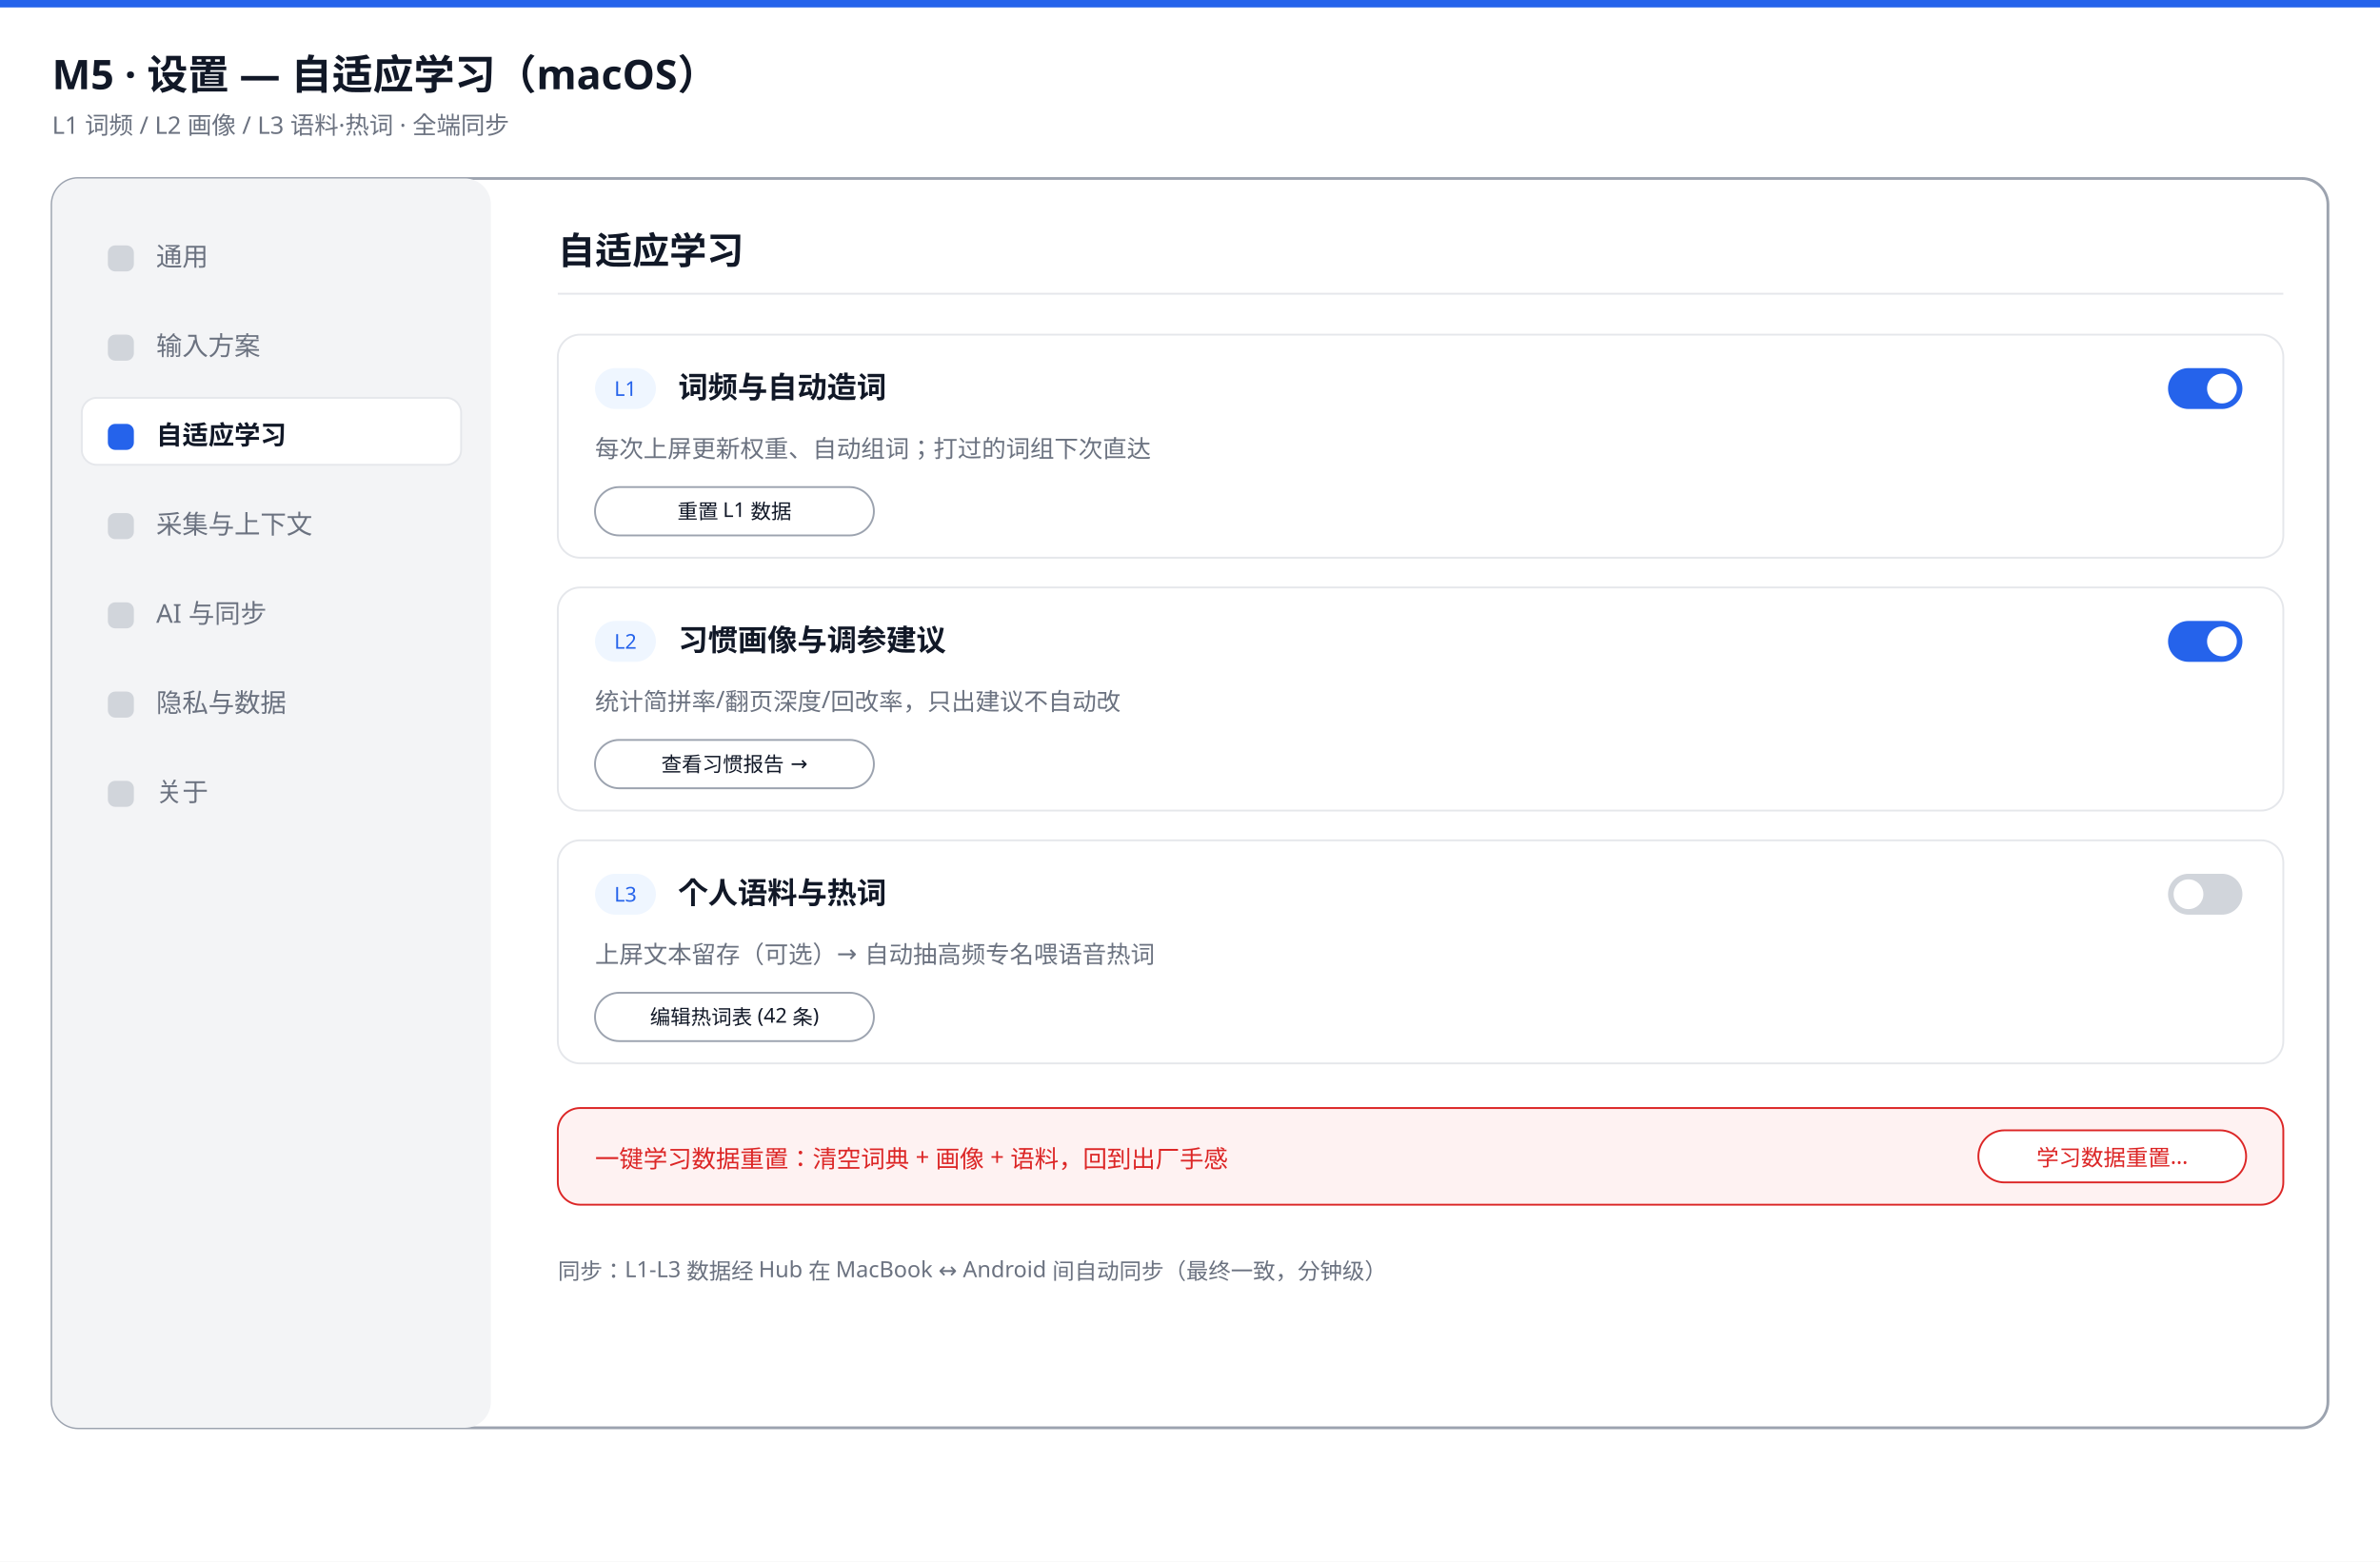
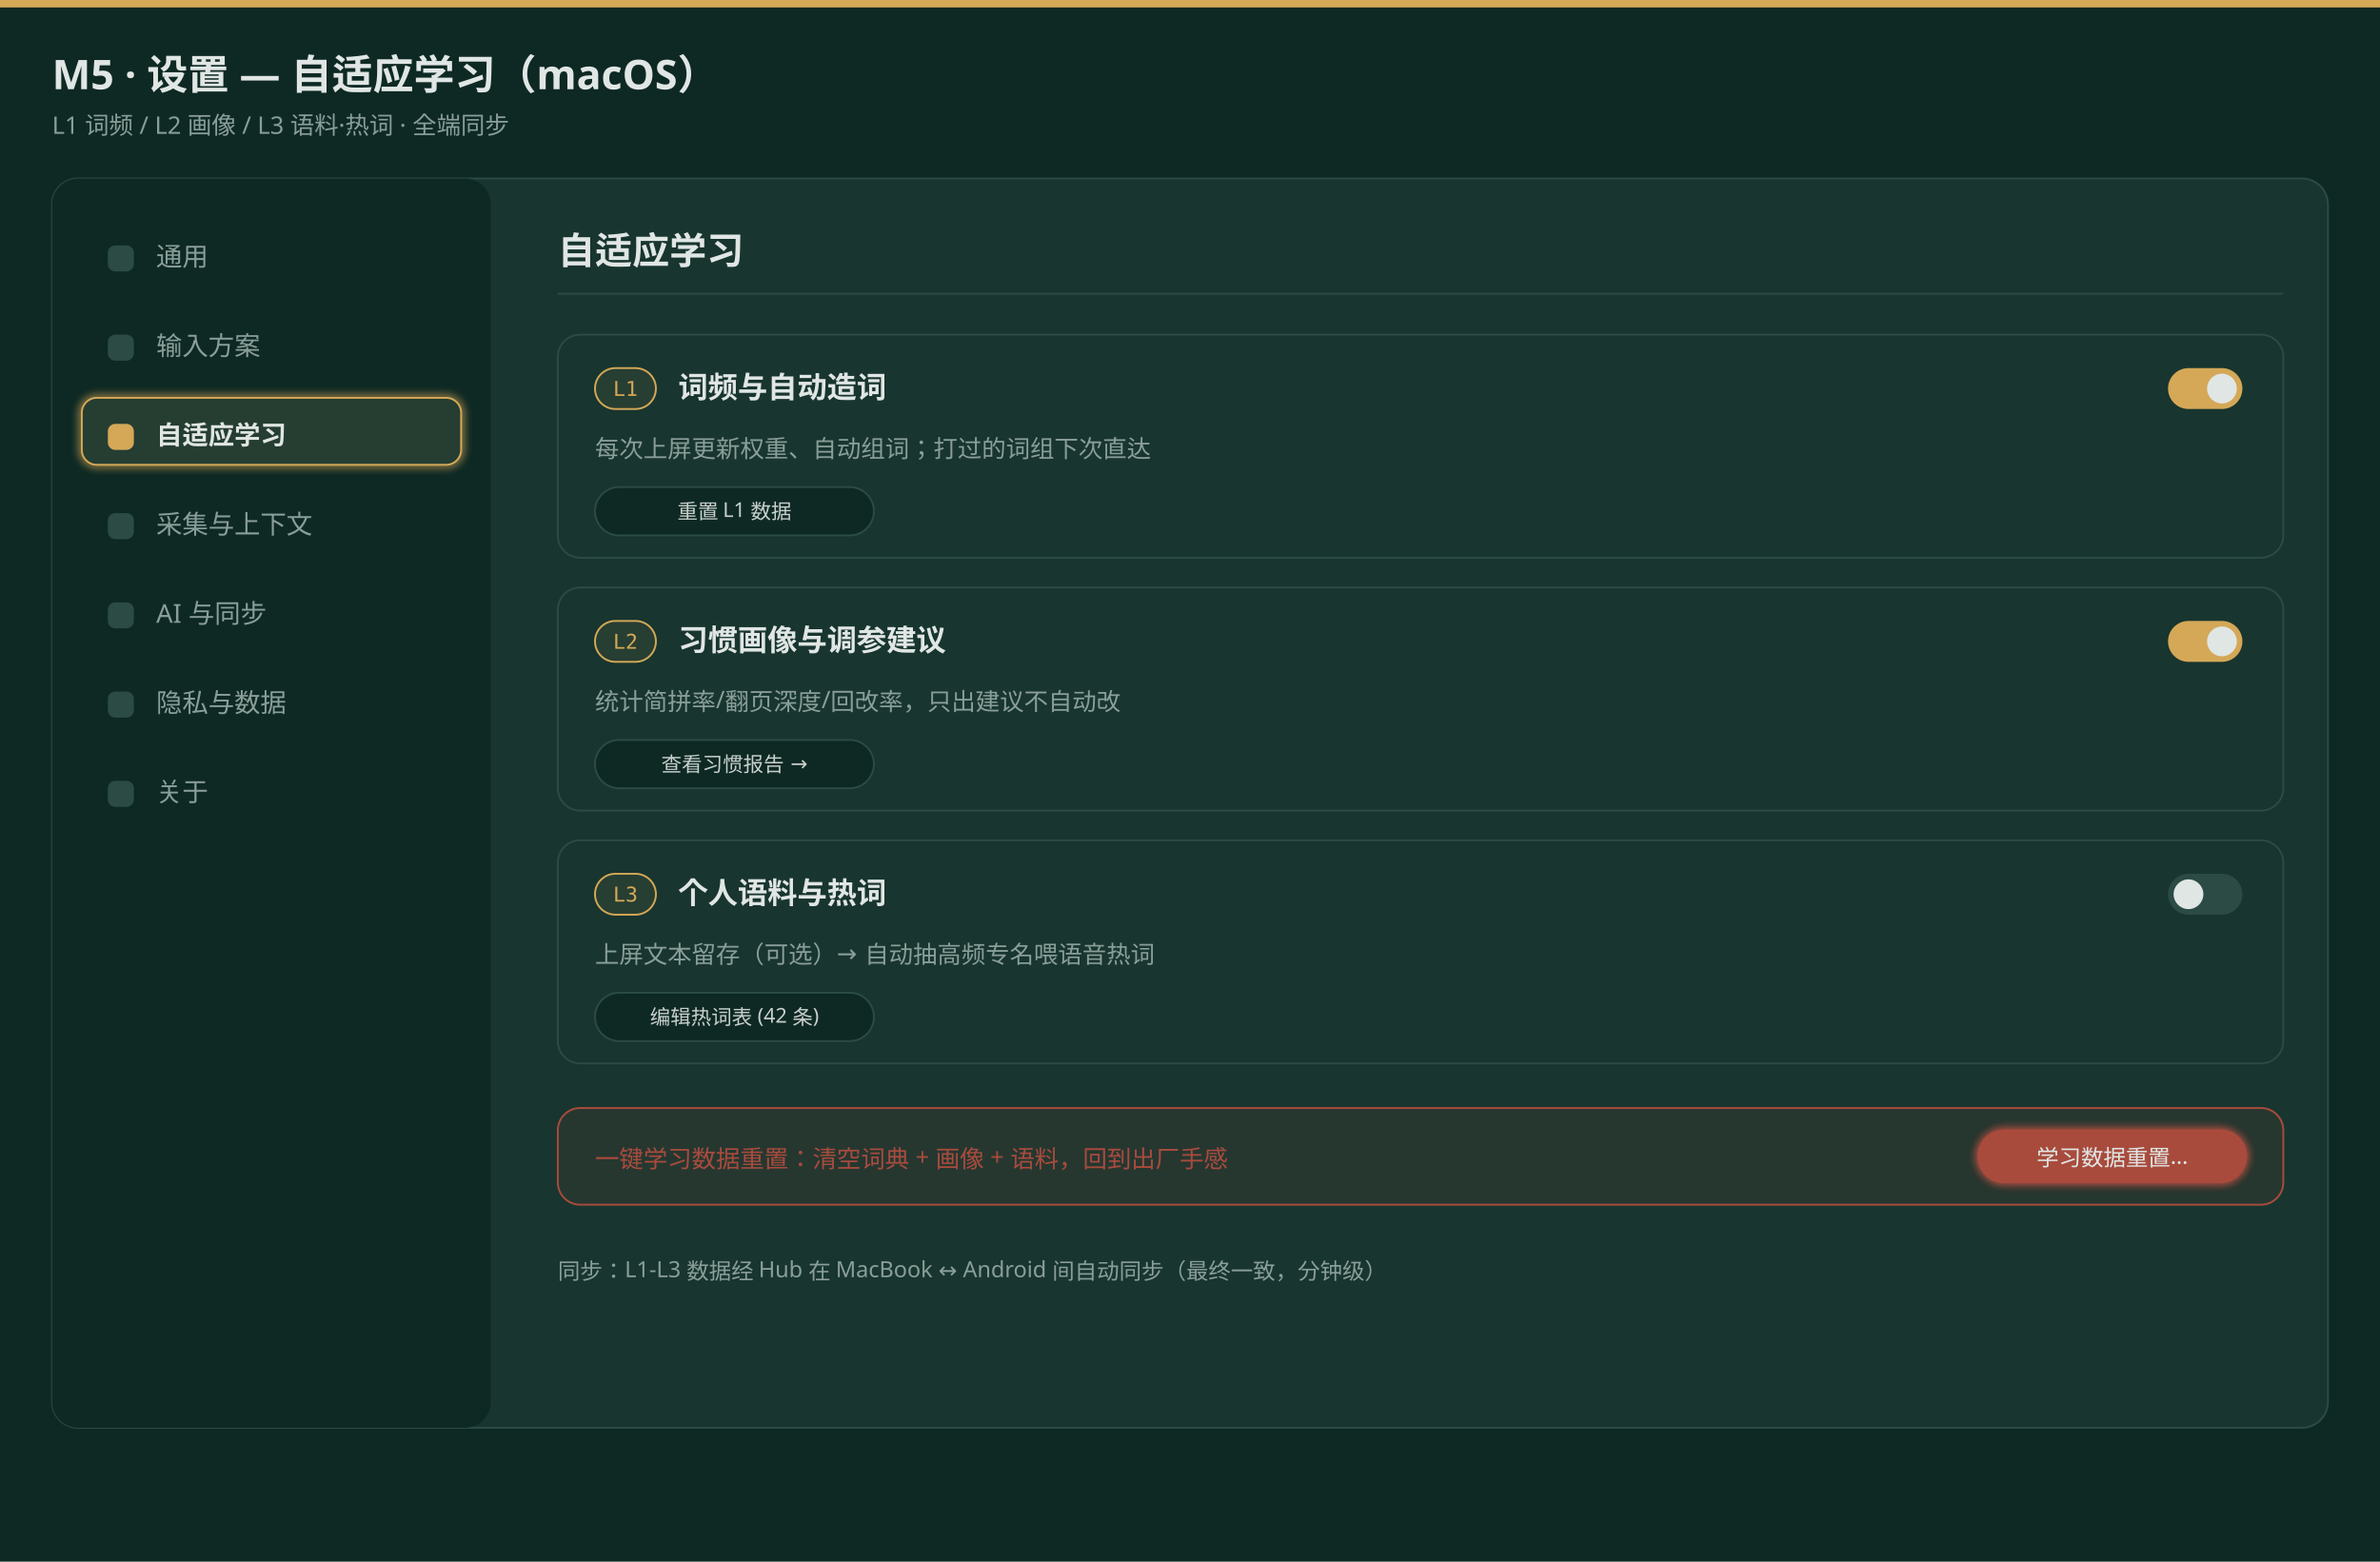
<svg xmlns="http://www.w3.org/2000/svg" width="1280" height="840" viewBox="0 0 1280 840">
-   <rect width="1280" height="840" fill="#FFFFFF" />
-   <rect x="0" y="0" width="1280" height="4" rx="0" fill="#2563EB" stroke="none" stroke-width="1" />
-   <text x="28" y="48" font-family="'PingFang SC','Hiragino Sans GB','Noto Sans SC',sans-serif" font-size="22" fill="#111827" font-weight="700" text-anchor="start">M5 · 设置 — 自适应学习（macOS）</text>
-   <text x="28" y="72" font-family="'PingFang SC','Hiragino Sans GB','Noto Sans SC',sans-serif" font-size="13" fill="#6B7280" font-weight="400" text-anchor="start">L1 词频 / L2 画像 / L3 语料·热词 · 全端同步</text>
-   <rect x="28" y="96" width="1224" height="672" rx="14" fill="#FFFFFF" stroke="#9CA3AF" stroke-width="1.5" />
-   <rect x="28" y="96" width="236" height="672" rx="14" fill="#F3F4F6" stroke="none" stroke-width="1" />
-   <rect x="58" y="132" width="14" height="14" rx="4" fill="#D1D5DB" stroke="none" stroke-width="1" />
-   <text x="84" y="143" font-family="'PingFang SC','Hiragino Sans GB','Noto Sans SC',sans-serif" font-size="14" fill="#6B7280" font-weight="400" text-anchor="start">通用</text>
-   <rect x="58" y="180" width="14" height="14" rx="4" fill="#D1D5DB" stroke="none" stroke-width="1" />
-   <text x="84" y="191" font-family="'PingFang SC','Hiragino Sans GB','Noto Sans SC',sans-serif" font-size="14" fill="#6B7280" font-weight="400" text-anchor="start">输入方案</text>
-   <rect x="44" y="214" width="204" height="36" rx="8" fill="#FFFFFF" stroke="#E5E7EB" stroke-width="1" />
-   <rect x="58" y="228" width="14" height="14" rx="4" fill="#2563EB" stroke="none" stroke-width="1" />
-   <text x="84" y="239" font-family="'PingFang SC','Hiragino Sans GB','Noto Sans SC',sans-serif" font-size="14" fill="#111827" font-weight="600" text-anchor="start">自适应学习</text>
-   <rect x="58" y="276" width="14" height="14" rx="4" fill="#D1D5DB" stroke="none" stroke-width="1" />
-   <text x="84" y="287" font-family="'PingFang SC','Hiragino Sans GB','Noto Sans SC',sans-serif" font-size="14" fill="#6B7280" font-weight="400" text-anchor="start">采集与上下文</text>
-   <rect x="58" y="324" width="14" height="14" rx="4" fill="#D1D5DB" stroke="none" stroke-width="1" />
-   <text x="84" y="335" font-family="'PingFang SC','Hiragino Sans GB','Noto Sans SC',sans-serif" font-size="14" fill="#6B7280" font-weight="400" text-anchor="start">AI 与同步</text>
-   <rect x="58" y="372" width="14" height="14" rx="4" fill="#D1D5DB" stroke="none" stroke-width="1" />
-   <text x="84" y="383" font-family="'PingFang SC','Hiragino Sans GB','Noto Sans SC',sans-serif" font-size="14" fill="#6B7280" font-weight="400" text-anchor="start">隐私与数据</text>
-   <rect x="58" y="420" width="14" height="14" rx="4" fill="#D1D5DB" stroke="none" stroke-width="1" />
-   <text x="84" y="431" font-family="'PingFang SC','Hiragino Sans GB','Noto Sans SC',sans-serif" font-size="14" fill="#6B7280" font-weight="400" text-anchor="start">关于</text>
-   <text x="300" y="142" font-family="'PingFang SC','Hiragino Sans GB','Noto Sans SC',sans-serif" font-size="20" fill="#111827" font-weight="700" text-anchor="start">自适应学习</text>
-   <line x1="300" y1="158" x2="1228" y2="158" stroke="#E5E7EB" stroke-width="1" />
-   <rect x="300" y="180" width="928" height="120" rx="12" fill="#FFFFFF" stroke="#E5E7EB" stroke-width="1" />
-   <rect x="320" y="198" width="32.76" height="22" rx="11.0" fill="#EFF6FF" stroke="none" stroke-width="1" />
-   <text x="336.38" y="212.96" font-family="'PingFang SC','Hiragino Sans GB','Noto Sans SC',sans-serif" font-size="11" fill="#2563EB" font-weight="500" text-anchor="middle">L1</text>
-   <text x="364.76" y="214" font-family="'PingFang SC','Hiragino Sans GB','Noto Sans SC',sans-serif" font-size="16" fill="#111827" font-weight="600" text-anchor="start">词频与自动造词</text>
-   <text x="320" y="246" font-family="'PingFang SC','Hiragino Sans GB','Noto Sans SC',sans-serif" font-size="13" fill="#6B7280" font-weight="400" text-anchor="start">每次上屏更新权重、自动组词；打过的词组下次直达</text>
-   <rect x="1166" y="198" width="40" height="22" rx="11" fill="#2563EB" stroke="none" stroke-width="1" />
-   <circle cx="1195" cy="209" r="8" fill="#FFFFFF" />
-   <rect x="320" y="262" width="150" height="26" rx="13" fill="#FFFFFF" stroke="#9CA3AF" stroke-width="1" />
-   <text x="395" y="279" font-family="'PingFang SC','Hiragino Sans GB','Noto Sans SC',sans-serif" font-size="11" fill="#111827" font-weight="500" text-anchor="middle">重置 L1 数据</text>
-   <rect x="300" y="316" width="928" height="120" rx="12" fill="#FFFFFF" stroke="#E5E7EB" stroke-width="1" />
-   <rect x="320" y="334" width="32.76" height="22" rx="11.0" fill="#EFF6FF" stroke="none" stroke-width="1" />
-   <text x="336.38" y="348.96" font-family="'PingFang SC','Hiragino Sans GB','Noto Sans SC',sans-serif" font-size="11" fill="#2563EB" font-weight="500" text-anchor="middle">L2</text>
-   <text x="364.76" y="350" font-family="'PingFang SC','Hiragino Sans GB','Noto Sans SC',sans-serif" font-size="16" fill="#111827" font-weight="600" text-anchor="start">习惯画像与调参建议</text>
-   <text x="320" y="382" font-family="'PingFang SC','Hiragino Sans GB','Noto Sans SC',sans-serif" font-size="13" fill="#6B7280" font-weight="400" text-anchor="start">统计简拼率/翻页深度/回改率，只出建议不自动改</text>
-   <rect x="1166" y="334" width="40" height="22" rx="11" fill="#2563EB" stroke="none" stroke-width="1" />
-   <circle cx="1195" cy="345" r="8" fill="#FFFFFF" />
-   <rect x="320" y="398" width="150" height="26" rx="13" fill="#FFFFFF" stroke="#9CA3AF" stroke-width="1" />
-   <text x="395" y="415" font-family="'PingFang SC','Hiragino Sans GB','Noto Sans SC',sans-serif" font-size="11" fill="#111827" font-weight="500" text-anchor="middle">查看习惯报告 →</text>
-   <rect x="300" y="452" width="928" height="120" rx="12" fill="#FFFFFF" stroke="#E5E7EB" stroke-width="1" />
-   <rect x="320" y="470" width="32.76" height="22" rx="11.0" fill="#EFF6FF" stroke="none" stroke-width="1" />
-   <text x="336.38" y="484.96" font-family="'PingFang SC','Hiragino Sans GB','Noto Sans SC',sans-serif" font-size="11" fill="#2563EB" font-weight="500" text-anchor="middle">L3</text>
-   <text x="364.76" y="486" font-family="'PingFang SC','Hiragino Sans GB','Noto Sans SC',sans-serif" font-size="16" fill="#111827" font-weight="600" text-anchor="start">个人语料与热词</text>
-   <text x="320" y="518" font-family="'PingFang SC','Hiragino Sans GB','Noto Sans SC',sans-serif" font-size="13" fill="#6B7280" font-weight="400" text-anchor="start">上屏文本留存（可选）→ 自动抽高频专名喂语音热词</text>
-   <rect x="1166" y="470" width="40" height="22" rx="11" fill="#D1D5DB" stroke="none" stroke-width="1" />
-   <circle cx="1177" cy="481" r="8" fill="#FFFFFF" />
-   <rect x="320" y="534" width="150" height="26" rx="13" fill="#FFFFFF" stroke="#9CA3AF" stroke-width="1" />
-   <text x="395" y="551" font-family="'PingFang SC','Hiragino Sans GB','Noto Sans SC',sans-serif" font-size="11" fill="#111827" font-weight="500" text-anchor="middle">编辑热词表 (42 条)</text>
-   <rect x="300" y="596" width="928" height="52" rx="12" fill="#FEF2F2" stroke="#DC2626" stroke-width="1" />
-   <text x="320" y="628" font-family="'PingFang SC','Hiragino Sans GB','Noto Sans SC',sans-serif" font-size="13" fill="#DC2626" font-weight="500" text-anchor="start">一键学习数据重置：清空词典 + 画像 + 语料，回到出厂手感</text>
-   <rect x="1064" y="608" width="144" height="28" rx="14" fill="#FFFFFF" stroke="#DC2626" stroke-width="1" />
-   <text x="1136" y="627" font-family="'PingFang SC','Hiragino Sans GB','Noto Sans SC',sans-serif" font-size="12" fill="#DC2626" font-weight="500" text-anchor="middle">学习数据重置…</text>
-   <text x="300" y="688" font-family="'PingFang SC','Hiragino Sans GB','Noto Sans SC',sans-serif" font-size="12" fill="#6B7280" font-weight="400" text-anchor="start">同步：L1-L3 数据经 Hub 在 MacBook ↔ Android 间自动同步（最终一致，分钟级）</text>
+   <defs>
+     <filter id="glowGold" x="-60%" y="-60%" width="220%" height="220%">
+       <feGaussianBlur stdDeviation="2.5" result="b" />
+       <feMerge>
+         <feMergeNode in="b" />
+         <feMergeNode in="b" />
+         <feMergeNode in="SourceGraphic" />
+       </feMerge>
+     </filter>
+     <filter id="glowCyan" x="-60%" y="-60%" width="220%" height="220%">
+       <feGaussianBlur stdDeviation="2.5" result="b" />
+       <feMerge>
+         <feMergeNode in="b" />
+         <feMergeNode in="b" />
+         <feMergeNode in="SourceGraphic" />
+       </feMerge>
+     </filter>
+     <filter id="glowRed" x="-60%" y="-60%" width="220%" height="220%">
+       <feGaussianBlur stdDeviation="2.5" result="b" />
+       <feMerge>
+         <feMergeNode in="b" />
+         <feMergeNode in="b" />
+         <feMergeNode in="SourceGraphic" />
+       </feMerge>
+     </filter>
+     <pattern id="hudGrid" width="8" height="8" patternUnits="userSpaceOnUse">
+       <rect width="8" height="8" fill="#0E2924" />
+       <path d="M8 0H0V8" fill="none" stroke="#2B4B44" stroke-width="0.5" opacity="0.6" />
+     </pattern>
+   </defs>
+   <rect width="1280" height="840" fill="#0E2924" />
+   <rect x="0" y="0" width="1280" height="4" rx="0" fill="#D4A857" stroke="none" stroke-width="1" />
+   <text x="28" y="48" font-family="'PingFang SC','Hiragino Sans GB','Noto Sans SC',sans-serif" font-size="22" fill="#E0E6E4" font-weight="700" text-anchor="start">M5 · 设置 — 自适应学习（macOS）</text>
+   <text x="28" y="72" font-family="'PingFang SC','Hiragino Sans GB','Noto Sans SC',sans-serif" font-size="13" fill="#8A9E99" font-weight="400" text-anchor="start">L1 词频 / L2 画像 / L3 语料·热词 · 全端同步</text>
+   <rect x="28" y="96" width="1224" height="672" rx="14" fill="#18352F" stroke="#2B4B44" stroke-width="1" />
+   <rect x="28" y="96" width="236" height="672" rx="14" fill="#0E2924" stroke="none" stroke-width="1" />
+   <rect x="58" y="132" width="14" height="14" rx="4" fill="#2B4B44" stroke="none" stroke-width="1" />
+   <text x="84" y="143" font-family="'PingFang SC','Hiragino Sans GB','Noto Sans SC',sans-serif" font-size="14" fill="#8A9E99" font-weight="400" text-anchor="start">通用</text>
+   <rect x="58" y="180" width="14" height="14" rx="4" fill="#2B4B44" stroke="none" stroke-width="1" />
+   <text x="84" y="191" font-family="'PingFang SC','Hiragino Sans GB','Noto Sans SC',sans-serif" font-size="14" fill="#8A9E99" font-weight="400" text-anchor="start">输入方案</text>
+   <rect x="44" y="214" width="204" height="36" rx="8" fill="#273E32" stroke="#D4A857" stroke-width="1" filter="url(#glowGold)" />
+   <rect x="58" y="228" width="14" height="14" rx="4" fill="#D4A857" stroke="none" stroke-width="1" />
+   <text x="84" y="239" font-family="'PingFang SC','Hiragino Sans GB','Noto Sans SC',sans-serif" font-size="14" fill="#E0E6E4" font-weight="600" text-anchor="start">自适应学习</text>
+   <rect x="58" y="276" width="14" height="14" rx="4" fill="#2B4B44" stroke="none" stroke-width="1" />
+   <text x="84" y="287" font-family="'PingFang SC','Hiragino Sans GB','Noto Sans SC',sans-serif" font-size="14" fill="#8A9E99" font-weight="400" text-anchor="start">采集与上下文</text>
+   <rect x="58" y="324" width="14" height="14" rx="4" fill="#2B4B44" stroke="none" stroke-width="1" />
+   <text x="84" y="335" font-family="'PingFang SC','Hiragino Sans GB','Noto Sans SC',sans-serif" font-size="14" fill="#8A9E99" font-weight="400" text-anchor="start">AI 与同步</text>
+   <rect x="58" y="372" width="14" height="14" rx="4" fill="#2B4B44" stroke="none" stroke-width="1" />
+   <text x="84" y="383" font-family="'PingFang SC','Hiragino Sans GB','Noto Sans SC',sans-serif" font-size="14" fill="#8A9E99" font-weight="400" text-anchor="start">隐私与数据</text>
+   <rect x="58" y="420" width="14" height="14" rx="4" fill="#2B4B44" stroke="none" stroke-width="1" />
+   <text x="84" y="431" font-family="'PingFang SC','Hiragino Sans GB','Noto Sans SC',sans-serif" font-size="14" fill="#8A9E99" font-weight="400" text-anchor="start">关于</text>
+   <text x="300" y="142" font-family="'PingFang SC','Hiragino Sans GB','Noto Sans SC',sans-serif" font-size="20" fill="#E0E6E4" font-weight="700" text-anchor="start">自适应学习</text>
+   <line x1="300" y1="158" x2="1228" y2="158" stroke="#2B4B44" stroke-width="1" />
+   <rect x="300" y="180" width="928" height="120" rx="12" fill="#18352F" stroke="#2B4B44" stroke-width="1" />
+   <rect x="320" y="198" width="32.76" height="22" rx="11.0" fill="#273E32" stroke="#D4A857" stroke-width="1" />
+   <text x="336.38" y="212.96" font-family="'SF Mono','JetBrains Mono','Menlo',monospace" font-size="11" fill="#D4A857" font-weight="500" text-anchor="middle">L1</text>
+   <text x="364.76" y="214" font-family="'PingFang SC','Hiragino Sans GB','Noto Sans SC',sans-serif" font-size="16" fill="#E0E6E4" font-weight="600" text-anchor="start">词频与自动造词</text>
+   <text x="320" y="246" font-family="'PingFang SC','Hiragino Sans GB','Noto Sans SC',sans-serif" font-size="13" fill="#8A9E99" font-weight="400" text-anchor="start">每次上屏更新权重、自动组词；打过的词组下次直达</text>
+   <rect x="1166" y="198" width="40" height="22" rx="11" fill="#D4A857" stroke="none" stroke-width="1" />
+   <circle cx="1195" cy="209" r="8" fill="#E0E6E4" />
+   <rect x="320" y="262" width="150" height="26" rx="13" fill="#0E2924" stroke="#2B4B44" stroke-width="1" />
+   <text x="395" y="279" font-family="'PingFang SC','Hiragino Sans GB','Noto Sans SC',sans-serif" font-size="11" fill="#C8D0CC" font-weight="500" text-anchor="middle">重置 L1 数据</text>
+   <rect x="300" y="316" width="928" height="120" rx="12" fill="#18352F" stroke="#2B4B44" stroke-width="1" />
+   <rect x="320" y="334" width="32.76" height="22" rx="11.0" fill="#273E32" stroke="#D4A857" stroke-width="1" />
+   <text x="336.38" y="348.96" font-family="'SF Mono','JetBrains Mono','Menlo',monospace" font-size="11" fill="#D4A857" font-weight="500" text-anchor="middle">L2</text>
+   <text x="364.76" y="350" font-family="'PingFang SC','Hiragino Sans GB','Noto Sans SC',sans-serif" font-size="16" fill="#E0E6E4" font-weight="600" text-anchor="start">习惯画像与调参建议</text>
+   <text x="320" y="382" font-family="'PingFang SC','Hiragino Sans GB','Noto Sans SC',sans-serif" font-size="13" fill="#8A9E99" font-weight="400" text-anchor="start">统计简拼率/翻页深度/回改率，只出建议不自动改</text>
+   <rect x="1166" y="334" width="40" height="22" rx="11" fill="#D4A857" stroke="none" stroke-width="1" />
+   <circle cx="1195" cy="345" r="8" fill="#E0E6E4" />
+   <rect x="320" y="398" width="150" height="26" rx="13" fill="#0E2924" stroke="#2B4B44" stroke-width="1" />
+   <text x="395" y="415" font-family="'PingFang SC','Hiragino Sans GB','Noto Sans SC',sans-serif" font-size="11" fill="#C8D0CC" font-weight="500" text-anchor="middle">查看习惯报告 →</text>
+   <rect x="300" y="452" width="928" height="120" rx="12" fill="#18352F" stroke="#2B4B44" stroke-width="1" />
+   <rect x="320" y="470" width="32.76" height="22" rx="11.0" fill="#273E32" stroke="#D4A857" stroke-width="1" />
+   <text x="336.38" y="484.96" font-family="'SF Mono','JetBrains Mono','Menlo',monospace" font-size="11" fill="#D4A857" font-weight="500" text-anchor="middle">L3</text>
+   <text x="364.76" y="486" font-family="'PingFang SC','Hiragino Sans GB','Noto Sans SC',sans-serif" font-size="16" fill="#E0E6E4" font-weight="600" text-anchor="start">个人语料与热词</text>
+   <text x="320" y="518" font-family="'PingFang SC','Hiragino Sans GB','Noto Sans SC',sans-serif" font-size="13" fill="#8A9E99" font-weight="400" text-anchor="start">上屏文本留存（可选）→ 自动抽高频专名喂语音热词</text>
+   <rect x="1166" y="470" width="40" height="22" rx="11" fill="#2B4B44" stroke="none" stroke-width="1" />
+   <circle cx="1177" cy="481" r="8" fill="#E0E6E4" />
+   <rect x="320" y="534" width="150" height="26" rx="13" fill="#0E2924" stroke="#2B4B44" stroke-width="1" />
+   <text x="395" y="551" font-family="'PingFang SC','Hiragino Sans GB','Noto Sans SC',sans-serif" font-size="11" fill="#C8D0CC" font-weight="500" text-anchor="middle">编辑热词表 (42 条)</text>
+   <rect x="300" y="596" width="928" height="52" rx="12" fill="#263730" stroke="#A84B3D" stroke-width="1" />
+   <text x="320" y="628" font-family="'PingFang SC','Hiragino Sans GB','Noto Sans SC',sans-serif" font-size="13" fill="#A84B3D" font-weight="500" text-anchor="start">一键学习数据重置：清空词典 + 画像 + 语料，回到出厂手感</text>
+   <rect x="1064" y="608" width="144" height="28" rx="14" fill="#A84B3D" stroke="#A84B3D" stroke-width="1" filter="url(#glowRed)" />
+   <text x="1136" y="627" font-family="'PingFang SC','Hiragino Sans GB','Noto Sans SC',sans-serif" font-size="12" fill="#E0E6E4" font-weight="500" text-anchor="middle">学习数据重置…</text>
+   <text x="300" y="688" font-family="'PingFang SC','Hiragino Sans GB','Noto Sans SC',sans-serif" font-size="12" fill="#8A9E99" font-weight="400" text-anchor="start">同步：L1-L3 数据经 Hub 在 MacBook ↔ Android 间自动同步（最终一致，分钟级）</text>
</svg>
